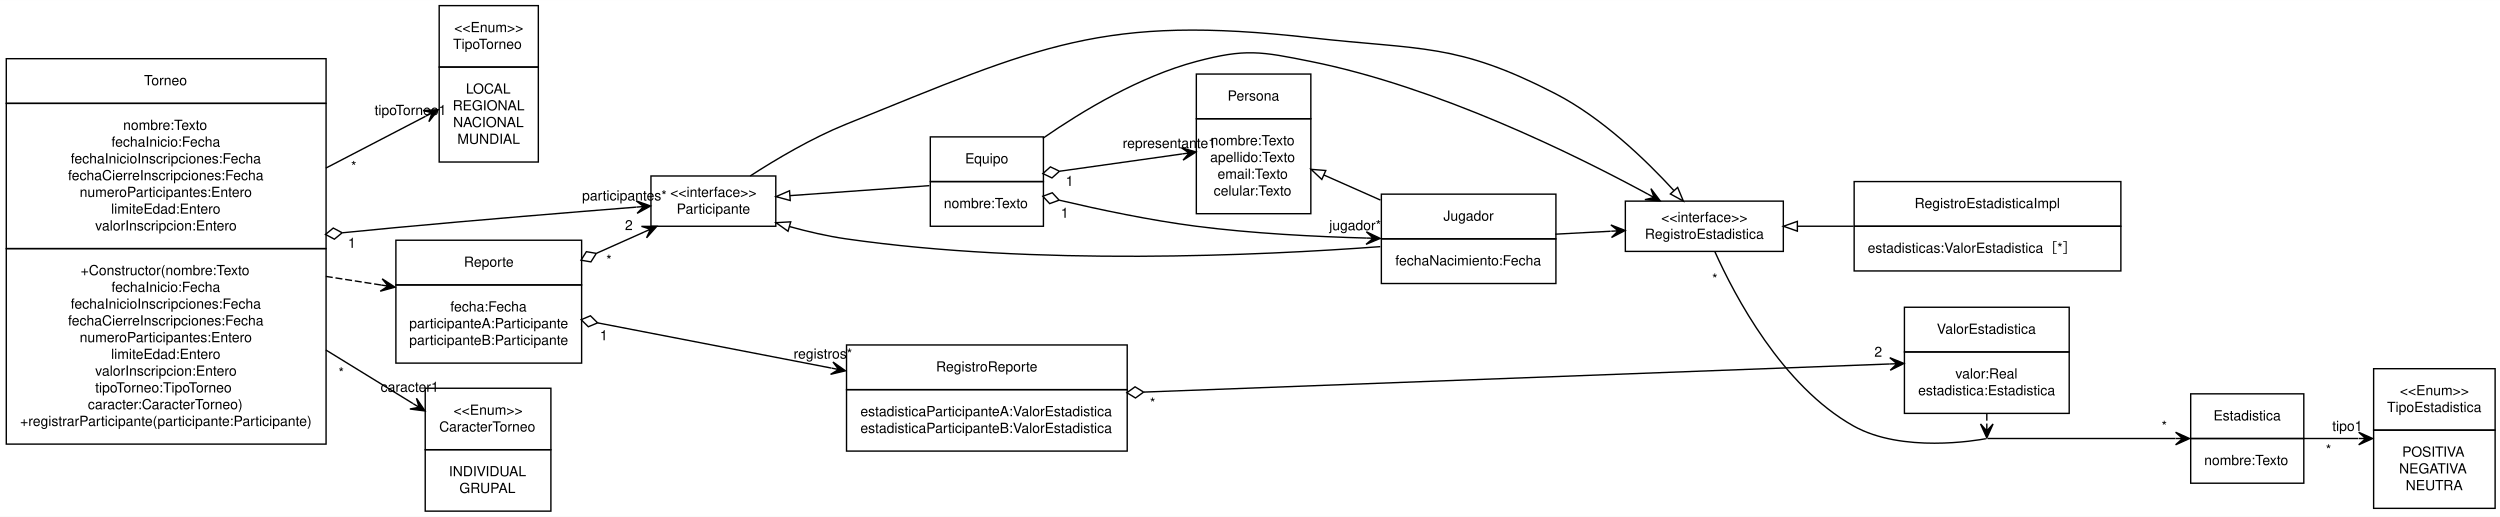
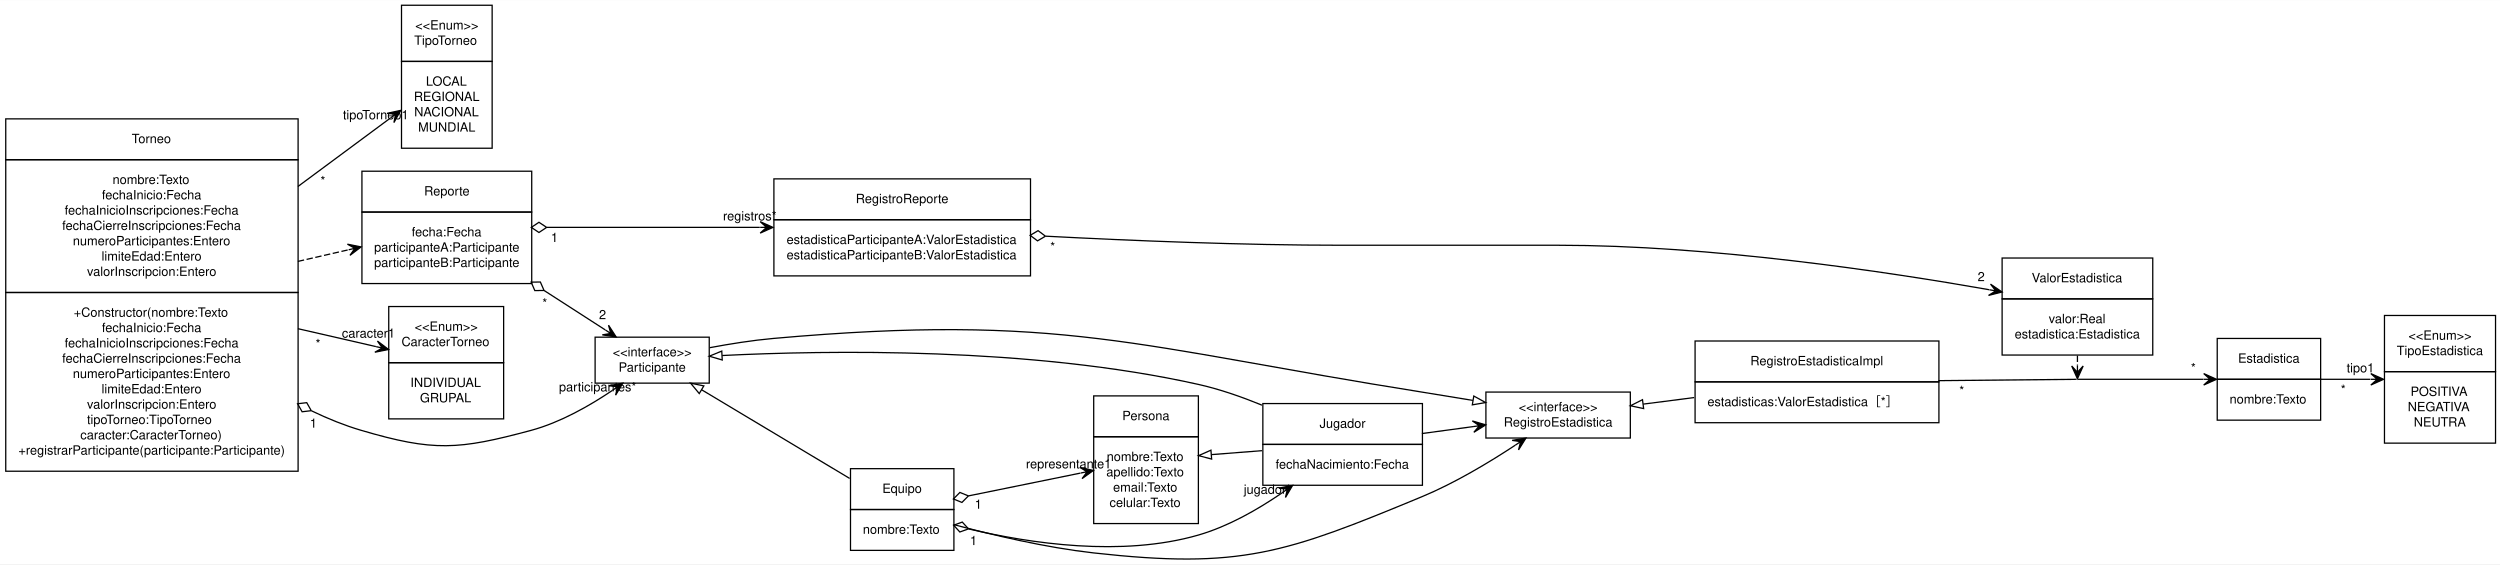
- <svg xmlns="http://www.w3.org/2000/svg" width="1790pt" height="370pt" viewBox="0.00 0.00 1790.26 370.00">
-   <g id="graph0" class="graph" transform="scale(1 1) rotate(0) translate(4 366)">
-     <polygon fill="#ffffff" stroke="transparent" points="-4,4 -4,-366 1786.263,-366 1786.263,4 -4,4" />
+ <svg xmlns="http://www.w3.org/2000/svg" width="1958pt" height="442pt" viewBox="0.00 0.00 1958.26 441.84">
+   <g id="graph0" class="graph" transform="scale(1 1) rotate(0) translate(4 437.8423)">
+     <polygon fill="#ffffff" stroke="transparent" points="-4,4 -4,-437.842 1954.263,-437.842 1954.263,4 -4,4" />
    <g id="node1" class="node">
-       <polygon fill="none" stroke="#000000" points=".5,-292 .5,-324 229.5,-324 229.5,-292 .5,-292" />
-       <text text-anchor="start" x="99.163" y="-305" font-family="Helvetica,sans-Serif" font-size="10.00" fill="#000000">Torneo</text>
-       <polygon fill="none" stroke="#000000" points=".5,-188 .5,-292 229.5,-292 229.5,-188 .5,-188" />
-       <text text-anchor="start" x="84.16" y="-273" font-family="Helvetica,sans-Serif" font-size="10.00" fill="#000000">nombre:Texto</text>
-       <text text-anchor="start" x="75.822" y="-261" font-family="Helvetica,sans-Serif" font-size="10.00" fill="#000000">fechaInicio:Fecha</text>
-       <text text-anchor="start" x="46.651" y="-249" font-family="Helvetica,sans-Serif" font-size="10.00" fill="#000000">fechaInicioInscripciones:Fecha</text>
-       <text text-anchor="start" x="44.712" y="-237" font-family="Helvetica,sans-Serif" font-size="10.00" fill="#000000">fechaCierreInscripciones:Fecha</text>
-       <text text-anchor="start" x="53.042" y="-225" font-family="Helvetica,sans-Serif" font-size="10.00" fill="#000000">numeroParticipantes:Entero</text>
-       <text text-anchor="start" x="75.549" y="-213" font-family="Helvetica,sans-Serif" font-size="10.00" fill="#000000">limiteEdad:Entero</text>
-       <text text-anchor="start" x="64.159" y="-201" font-family="Helvetica,sans-Serif" font-size="10.00" fill="#000000">valorInscripcion:Entero</text>
-       <polygon fill="none" stroke="#000000" points=".5,-48 .5,-188 229.5,-188 229.5,-48 .5,-48" />
-       <text text-anchor="start" x="53.741" y="-169" font-family="Helvetica,sans-Serif" font-size="10.00" fill="#000000">+Constructor(nombre:Texto</text>
-       <text text-anchor="start" x="75.822" y="-157" font-family="Helvetica,sans-Serif" font-size="10.00" fill="#000000">fechaInicio:Fecha</text>
-       <text text-anchor="start" x="46.651" y="-145" font-family="Helvetica,sans-Serif" font-size="10.00" fill="#000000">fechaInicioInscripciones:Fecha</text>
-       <text text-anchor="start" x="44.712" y="-133" font-family="Helvetica,sans-Serif" font-size="10.00" fill="#000000">fechaCierreInscripciones:Fecha</text>
-       <text text-anchor="start" x="53.042" y="-121" font-family="Helvetica,sans-Serif" font-size="10.00" fill="#000000">numeroParticipantes:Entero</text>
-       <text text-anchor="start" x="75.549" y="-109" font-family="Helvetica,sans-Serif" font-size="10.00" fill="#000000">limiteEdad:Entero</text>
-       <text text-anchor="start" x="64.159" y="-97" font-family="Helvetica,sans-Serif" font-size="10.00" fill="#000000">valorInscripcion:Entero</text>
-       <text text-anchor="start" x="64.156" y="-85" font-family="Helvetica,sans-Serif" font-size="10.00" fill="#000000">tipoTorneo:TipoTorneo</text>
-       <text text-anchor="start" x="58.886" y="-73" font-family="Helvetica,sans-Serif" font-size="10.00" fill="#000000">caracter:CaracterTorneo)</text>
-       <text text-anchor="start" x="10.402" y="-61" font-family="Helvetica,sans-Serif" font-size="10.00" fill="#000000">+registrarParticipante(participante:Participante)</text>
+       <polygon fill="none" stroke="#000000" points=".5,-312.842 .5,-344.842 229.5,-344.842 229.5,-312.842 .5,-312.842" />
+       <text text-anchor="start" x="99.163" y="-325.842" font-family="Helvetica,sans-Serif" font-size="10.00" fill="#000000">Torneo</text>
+       <polygon fill="none" stroke="#000000" points=".5,-208.842 .5,-312.842 229.5,-312.842 229.5,-208.842 .5,-208.842" />
+       <text text-anchor="start" x="84.16" y="-293.842" font-family="Helvetica,sans-Serif" font-size="10.00" fill="#000000">nombre:Texto</text>
+       <text text-anchor="start" x="75.822" y="-281.842" font-family="Helvetica,sans-Serif" font-size="10.00" fill="#000000">fechaInicio:Fecha</text>
+       <text text-anchor="start" x="46.651" y="-269.842" font-family="Helvetica,sans-Serif" font-size="10.00" fill="#000000">fechaInicioInscripciones:Fecha</text>
+       <text text-anchor="start" x="44.712" y="-257.842" font-family="Helvetica,sans-Serif" font-size="10.00" fill="#000000">fechaCierreInscripciones:Fecha</text>
+       <text text-anchor="start" x="53.042" y="-245.842" font-family="Helvetica,sans-Serif" font-size="10.00" fill="#000000">numeroParticipantes:Entero</text>
+       <text text-anchor="start" x="75.549" y="-233.842" font-family="Helvetica,sans-Serif" font-size="10.00" fill="#000000">limiteEdad:Entero</text>
+       <text text-anchor="start" x="64.159" y="-221.842" font-family="Helvetica,sans-Serif" font-size="10.00" fill="#000000">valorInscripcion:Entero</text>
+       <polygon fill="none" stroke="#000000" points=".5,-68.842 .5,-208.842 229.5,-208.842 229.5,-68.842 .5,-68.842" />
+       <text text-anchor="start" x="53.741" y="-189.842" font-family="Helvetica,sans-Serif" font-size="10.00" fill="#000000">+Constructor(nombre:Texto</text>
+       <text text-anchor="start" x="75.822" y="-177.842" font-family="Helvetica,sans-Serif" font-size="10.00" fill="#000000">fechaInicio:Fecha</text>
+       <text text-anchor="start" x="46.651" y="-165.842" font-family="Helvetica,sans-Serif" font-size="10.00" fill="#000000">fechaInicioInscripciones:Fecha</text>
+       <text text-anchor="start" x="44.712" y="-153.842" font-family="Helvetica,sans-Serif" font-size="10.00" fill="#000000">fechaCierreInscripciones:Fecha</text>
+       <text text-anchor="start" x="53.042" y="-141.842" font-family="Helvetica,sans-Serif" font-size="10.00" fill="#000000">numeroParticipantes:Entero</text>
+       <text text-anchor="start" x="75.549" y="-129.842" font-family="Helvetica,sans-Serif" font-size="10.00" fill="#000000">limiteEdad:Entero</text>
+       <text text-anchor="start" x="64.159" y="-117.842" font-family="Helvetica,sans-Serif" font-size="10.00" fill="#000000">valorInscripcion:Entero</text>
+       <text text-anchor="start" x="64.156" y="-105.842" font-family="Helvetica,sans-Serif" font-size="10.00" fill="#000000">tipoTorneo:TipoTorneo</text>
+       <text text-anchor="start" x="58.886" y="-93.842" font-family="Helvetica,sans-Serif" font-size="10.00" fill="#000000">caracter:CaracterTorneo)</text>
+       <text text-anchor="start" x="10.402" y="-81.842" font-family="Helvetica,sans-Serif" font-size="10.00" fill="#000000">+registrarParticipante(participante:Participante)</text>
    </g>
    <g id="node2" class="node">
-       <polygon fill="none" stroke="#000000" points="310.5,-318 310.5,-362 381.5,-362 381.5,-318 310.5,-318" />
-       <text text-anchor="start" x="321.264" y="-343" font-family="Helvetica,sans-Serif" font-size="10.00" fill="#000000">&lt;&lt;Enum&gt;&gt;</text>
-       <text text-anchor="start" x="320.44" y="-331" font-family="Helvetica,sans-Serif" font-size="10.00" fill="#000000">TipoTorneo</text>
-       <polygon fill="none" stroke="#000000" points="310.5,-250 310.5,-318 381.5,-318 381.5,-250 310.5,-250" />
-       <text text-anchor="start" x="329.608" y="-299" font-family="Helvetica,sans-Serif" font-size="10.00" fill="#000000">LOCAL</text>
-       <text text-anchor="start" x="320.164" y="-287" font-family="Helvetica,sans-Serif" font-size="10.00" fill="#000000">REGIONAL</text>
-       <text text-anchor="start" x="320.444" y="-275" font-family="Helvetica,sans-Serif" font-size="10.00" fill="#000000">NACIONAL</text>
-       <text text-anchor="start" x="323.503" y="-263" font-family="Helvetica,sans-Serif" font-size="10.00" fill="#000000">MUNDIAL</text>
+       <polygon fill="none" stroke="#000000" points="310.5,-389.842 310.5,-433.842 381.5,-433.842 381.5,-389.842 310.5,-389.842" />
+       <text text-anchor="start" x="321.264" y="-414.842" font-family="Helvetica,sans-Serif" font-size="10.00" fill="#000000">&lt;&lt;Enum&gt;&gt;</text>
+       <text text-anchor="start" x="320.44" y="-402.842" font-family="Helvetica,sans-Serif" font-size="10.00" fill="#000000">TipoTorneo</text>
+       <polygon fill="none" stroke="#000000" points="310.5,-321.842 310.5,-389.842 381.5,-389.842 381.5,-321.842 310.5,-321.842" />
+       <text text-anchor="start" x="329.608" y="-370.842" font-family="Helvetica,sans-Serif" font-size="10.00" fill="#000000">LOCAL</text>
+       <text text-anchor="start" x="320.164" y="-358.842" font-family="Helvetica,sans-Serif" font-size="10.00" fill="#000000">REGIONAL</text>
+       <text text-anchor="start" x="320.444" y="-346.842" font-family="Helvetica,sans-Serif" font-size="10.00" fill="#000000">NACIONAL</text>
+       <text text-anchor="start" x="323.503" y="-334.842" font-family="Helvetica,sans-Serif" font-size="10.00" fill="#000000">MUNDIAL</text>
    </g>
    <g id="edge3" class="edge">
-       <path fill="none" stroke="#000000" d="M229.323,-245.648C254.755,-258.86 280.231,-272.094 300.818,-282.789" />
-       <polygon fill="#000000" stroke="#000000" points="309.916,-287.514 298.967,-286.898 305.478,-285.209 301.041,-282.905 301.041,-282.905 301.041,-282.905 305.478,-285.209 303.116,-278.911 309.916,-287.514 309.916,-287.514" />
-       <text text-anchor="middle" x="289.934" y="-283.659" font-family="Helvetica,sans-Serif" font-size="10.00" fill="#000000">tipoTorneo1</text>
-       <text text-anchor="middle" x="249.305" y="-243.504" font-family="Helvetica,sans-Serif" font-size="10.00" fill="#000000">*</text>
+       <path fill="none" stroke="#000000" d="M229.323,-291.841C255.099,-310.922 280.92,-330.036 301.65,-345.382" />
+       <polygon fill="#000000" stroke="#000000" points="309.916,-351.5 299.201,-349.168 305.897,-348.526 301.878,-345.551 301.878,-345.551 301.878,-345.551 305.897,-348.526 304.555,-341.934 309.916,-351.5 309.916,-351.5" />
+       <text text-anchor="middle" x="290.318" y="-344.509" font-family="Helvetica,sans-Serif" font-size="10.00" fill="#000000">tipoTorneo1</text>
+       <text text-anchor="middle" x="248.921" y="-292.832" font-family="Helvetica,sans-Serif" font-size="10.00" fill="#000000">*</text>
    </g>
    <g id="node5" class="node">
-       <polygon fill="none" stroke="#000000" points="551.548,-240 462.151,-240 462.151,-204 551.548,-204 551.548,-240" />
-       <text text-anchor="middle" x="506.849" y="-225" font-family="Helvetica,sans-Serif" font-size="10.00" fill="#000000">&lt;&lt;interface&gt;&gt;</text>
-       <text text-anchor="middle" x="506.849" y="-213" font-family="Helvetica,sans-Serif" font-size="10.00" fill="#000000">Participante</text>
+       <polygon fill="none" stroke="#000000" points="551.548,-173.842 462.151,-173.842 462.151,-137.842 551.548,-137.842 551.548,-173.842" />
+       <text text-anchor="middle" x="506.849" y="-158.842" font-family="Helvetica,sans-Serif" font-size="10.00" fill="#000000">&lt;&lt;interface&gt;&gt;</text>
+       <text text-anchor="middle" x="506.849" y="-146.842" font-family="Helvetica,sans-Serif" font-size="10.00" fill="#000000">Participante</text>
    </g>
    <g id="edge4" class="edge">
-       <path fill="none" stroke="#000000" d="M241.271,-199.355C254.013,-200.621 266.76,-201.857 279,-203 337.974,-208.506 405.608,-214.048 451.772,-217.714" />
-       <polygon fill="none" stroke="#000000" points="241.012,-199.329 234.644,-202.712 229.072,-198.134 235.44,-194.752 241.012,-199.329" />
-       <polygon fill="#000000" stroke="#000000" points="461.864,-218.513 451.541,-222.21 456.88,-218.118 451.896,-217.724 451.896,-217.724 451.896,-217.724 456.88,-218.118 452.251,-213.238 461.864,-218.513 461.864,-218.513" />
-       <text text-anchor="middle" x="443.128" y="-222.509" font-family="Helvetica,sans-Serif" font-size="10.00" fill="#000000">participantes*</text>
-       <text text-anchor="middle" x="247.95" y="-188.529" font-family="Helvetica,sans-Serif" font-size="10.00" fill="#000000">1</text>
+       <path fill="none" stroke="#000000" d="M240.156,-116.091C252.842,-109.962 265.892,-104.7 279,-100.842 335.707,-84.154 354.918,-85.489 412,-100.842 434.905,-107.003 457.985,-120.197 475.642,-132.118" />
+       <polygon fill="none" stroke="#000000" points="239.814,-116.265 236.269,-122.544 229.109,-121.688 232.654,-115.408 239.814,-116.265" />
+       <polygon fill="#000000" stroke="#000000" points="483.85,-137.832 473.071,-135.812 479.746,-134.975 475.642,-132.119 475.642,-132.119 475.642,-132.119 479.746,-134.975 478.213,-128.425 483.85,-137.832 483.85,-137.832" />
+       <text text-anchor="middle" x="464.144" y="-131.413" font-family="Helvetica,sans-Serif" font-size="10.00" fill="#000000">participantes*</text>
+       <text text-anchor="middle" x="241.459" y="-102.956" font-family="Helvetica,sans-Serif" font-size="10.00" fill="#000000">1</text>
    </g>
    <g id="node9" class="node">
-       <polygon fill="none" stroke="#000000" points="300.5,-44 300.5,-88 390.5,-88 390.5,-44 300.5,-44" />
-       <text text-anchor="start" x="320.764" y="-69" font-family="Helvetica,sans-Serif" font-size="10.00" fill="#000000">&lt;&lt;Enum&gt;&gt;</text>
-       <text text-anchor="start" x="310.497" y="-57" font-family="Helvetica,sans-Serif" font-size="10.00" fill="#000000">CaracterTorneo</text>
-       <polygon fill="none" stroke="#000000" points="300.5,0 300.5,-44 390.5,-44 390.5,0 300.5,0" />
-       <text text-anchor="start" x="317.445" y="-25" font-family="Helvetica,sans-Serif" font-size="10.00" fill="#000000">INDIVIDUAL</text>
-       <text text-anchor="start" x="324.943" y="-13" font-family="Helvetica,sans-Serif" font-size="10.00" fill="#000000">GRUPAL</text>
+       <polygon fill="none" stroke="#000000" points="300.5,-153.842 300.5,-197.842 390.5,-197.842 390.5,-153.842 300.5,-153.842" />
+       <text text-anchor="start" x="320.764" y="-178.842" font-family="Helvetica,sans-Serif" font-size="10.00" fill="#000000">&lt;&lt;Enum&gt;&gt;</text>
+       <text text-anchor="start" x="310.497" y="-166.842" font-family="Helvetica,sans-Serif" font-size="10.00" fill="#000000">CaracterTorneo</text>
+       <polygon fill="none" stroke="#000000" points="300.5,-109.842 300.5,-153.842 390.5,-153.842 390.5,-109.842 300.5,-109.842" />
+       <text text-anchor="start" x="317.445" y="-134.842" font-family="Helvetica,sans-Serif" font-size="10.00" fill="#000000">INDIVIDUAL</text>
+       <text text-anchor="start" x="324.943" y="-122.842" font-family="Helvetica,sans-Serif" font-size="10.00" fill="#000000">GRUPAL</text>
    </g>
    <g id="edge2" class="edge">
-       <path fill="none" stroke="#000000" d="M229.323,-115.416C251.122,-102.016 272.952,-88.596 291.709,-77.066" />
-       <polygon fill="#000000" stroke="#000000" points="300.377,-71.738 294.215,-80.808 296.118,-74.356 291.858,-76.975 291.858,-76.975 291.858,-76.975 296.118,-74.356 289.501,-73.141 300.377,-71.738 300.377,-71.738" />
-       <text text-anchor="middle" x="289.362" y="-85.431" font-family="Helvetica,sans-Serif" font-size="10.00" fill="#000000">caracter1</text>
-       <text text-anchor="middle" x="240.339" y="-95.723" font-family="Helvetica,sans-Serif" font-size="10.00" fill="#000000">*</text>
+       <path fill="none" stroke="#000000" d="M229.323,-180.498C250.629,-175.609 271.964,-170.714 290.431,-166.477" />
+       <polygon fill="#000000" stroke="#000000" points="300.377,-164.195 291.637,-170.818 295.504,-165.313 290.63,-166.431 290.63,-166.431 290.63,-166.431 295.504,-165.313 289.624,-162.046 300.377,-164.195 300.377,-164.195" />
+       <text text-anchor="middle" x="284.6" y="-173.487" font-family="Helvetica,sans-Serif" font-size="10.00" fill="#000000">caracter1</text>
+       <text text-anchor="middle" x="245.1" y="-165.206" font-family="Helvetica,sans-Serif" font-size="10.00" fill="#000000">*</text>
    </g>
    <g id="node12" class="node">
-       <polygon fill="none" stroke="#000000" points="279.5,-162 279.5,-194 412.5,-194 412.5,-162 279.5,-162" />
-       <text text-anchor="start" x="328.219" y="-175" font-family="Helvetica,sans-Serif" font-size="10.00" fill="#000000">Reporte</text>
-       <polygon fill="none" stroke="#000000" points="279.5,-106 279.5,-162 412.5,-162 412.5,-106 279.5,-106" />
-       <text text-anchor="start" x="318.49" y="-143" font-family="Helvetica,sans-Serif" font-size="10.00" fill="#000000">fecha:Fecha</text>
-       <text text-anchor="start" x="289.042" y="-131" font-family="Helvetica,sans-Serif" font-size="10.00" fill="#000000">participanteA:Participante</text>
-       <text text-anchor="start" x="289.042" y="-119" font-family="Helvetica,sans-Serif" font-size="10.00" fill="#000000">participanteB:Participante</text>
+       <polygon fill="none" stroke="#000000" points="279.5,-271.842 279.5,-303.842 412.5,-303.842 412.5,-271.842 279.5,-271.842" />
+       <text text-anchor="start" x="328.219" y="-284.842" font-family="Helvetica,sans-Serif" font-size="10.00" fill="#000000">Reporte</text>
+       <polygon fill="none" stroke="#000000" points="279.5,-215.842 279.5,-271.842 412.5,-271.842 412.5,-215.842 279.5,-215.842" />
+       <text text-anchor="start" x="318.49" y="-252.842" font-family="Helvetica,sans-Serif" font-size="10.00" fill="#000000">fecha:Fecha</text>
+       <text text-anchor="start" x="289.042" y="-240.842" font-family="Helvetica,sans-Serif" font-size="10.00" fill="#000000">participanteA:Participante</text>
+       <text text-anchor="start" x="289.042" y="-228.842" font-family="Helvetica,sans-Serif" font-size="10.00" fill="#000000">participanteB:Participante</text>
    </g>
    <g id="edge1" class="edge">
-       <path fill="none" stroke="#000000" stroke-dasharray="5,2" d="M229.323,-168.106C242.725,-166.017 256.139,-163.926 268.844,-161.946" />
-       <polygon fill="#000000" stroke="#000000" points="278.867,-160.384 269.679,-166.371 273.926,-161.154 268.986,-161.924 268.986,-161.924 268.986,-161.924 273.926,-161.154 268.293,-157.478 278.867,-160.384 278.867,-160.384" />
+       <path fill="none" stroke="#000000" stroke-dasharray="5,2" d="M229.323,-233.187C242.725,-236.262 256.139,-239.34 268.844,-242.255" />
+       <polygon fill="#000000" stroke="#000000" points="278.867,-244.554 268.114,-246.704 273.993,-243.436 269.12,-242.318 269.12,-242.318 269.12,-242.318 273.993,-243.436 270.127,-237.932 278.867,-244.554 278.867,-244.554" />
    </g>
    <g id="node3" class="node">
-       <polygon fill="none" stroke="#000000" points="1273.046,-222 1159.915,-222 1159.915,-186 1273.046,-186 1273.046,-222" />
-       <text text-anchor="middle" x="1216.48" y="-207" font-family="Helvetica,sans-Serif" font-size="10.00" fill="#000000">&lt;&lt;interface&gt;&gt;</text>
-       <text text-anchor="middle" x="1216.48" y="-195" font-family="Helvetica,sans-Serif" font-size="10.00" fill="#000000">RegistroEstadistica</text>
+       <polygon fill="none" stroke="#000000" points="1273.046,-130.842 1159.915,-130.842 1159.915,-94.842 1273.046,-94.842 1273.046,-130.842" />
+       <text text-anchor="middle" x="1216.48" y="-115.842" font-family="Helvetica,sans-Serif" font-size="10.00" fill="#000000">&lt;&lt;interface&gt;&gt;</text>
+       <text text-anchor="middle" x="1216.48" y="-103.842" font-family="Helvetica,sans-Serif" font-size="10.00" fill="#000000">RegistroEstadistica</text>
    </g>
    <g id="node4" class="node">
-       <polygon fill="none" stroke="#000000" points="1323.763,-204 1323.763,-236 1514.763,-236 1514.763,-204 1323.763,-204" />
-       <text text-anchor="start" x="1367.037" y="-217" font-family="Helvetica,sans-Serif" font-size="10.00" fill="#000000">RegistroEstadisticaImpl</text>
-       <polygon fill="none" stroke="#000000" points="1323.763,-172 1323.763,-204 1514.763,-204 1514.763,-172 1323.763,-172" />
-       <text text-anchor="start" x="1333.416" y="-185" font-family="Helvetica,sans-Serif" font-size="10.00" fill="#000000">estadisticas:ValorEstadistica［*］</text>
+       <polygon fill="none" stroke="#000000" points="1323.763,-138.842 1323.763,-170.842 1514.763,-170.842 1514.763,-138.842 1323.763,-138.842" />
+       <text text-anchor="start" x="1367.037" y="-151.842" font-family="Helvetica,sans-Serif" font-size="10.00" fill="#000000">RegistroEstadisticaImpl</text>
+       <polygon fill="none" stroke="#000000" points="1323.763,-106.842 1323.763,-138.842 1514.763,-138.842 1514.763,-106.842 1323.763,-106.842" />
+       <text text-anchor="start" x="1333.416" y="-119.842" font-family="Helvetica,sans-Serif" font-size="10.00" fill="#000000">estadisticas:ValorEstadistica［*］</text>
    </g>
    <g id="edge18" class="edge">
-       <path fill="none" stroke="#000000" d="M1283.149,-204C1295.93,-204 1309.545,-204 1323.031,-204" />
-       <polygon fill="none" stroke="#000000" points="1283.097,-200.5 1273.096,-204 1283.096,-207.5 1283.097,-200.5" />
+       <path fill="none" stroke="#000000" d="M1283.149,-121.412C1295.93,-123.054 1309.545,-124.804 1323.031,-126.538" />
+       <polygon fill="none" stroke="#000000" points="1283.461,-117.923 1273.096,-120.119 1282.569,-124.866 1283.461,-117.923" />
    </g>
    <g id="edge17" class="edge">
-       <path fill="none" stroke="#000000" d="M1194.645,-229.615C1174.705,-251.351 1143.289,-281.687 1109.698,-299 1038.78,-335.551 1013.979,-330.055 934.698,-339 785.104,-355.879 741.288,-333.374 601.698,-277 577.341,-267.163 551.682,-251.949 533.202,-240.014" />
-       <polygon fill="none" stroke="#000000" points="1197.375,-231.813 1201.455,-222.036 1192.168,-227.135 1197.375,-231.813" />
+       <path fill="none" stroke="#000000" d="M1149.712,-124.303C1136.461,-126.52 1122.645,-128.79 1109.698,-130.842 885.945,-166.319 827.356,-192.905 601.698,-172.842 585.368,-171.39 567.641,-168.559 551.979,-165.617" />
+       <polygon fill="none" stroke="#000000" points="1150.429,-127.732 1159.711,-122.623 1149.27,-120.829 1150.429,-127.732" />
    </g>
    <g id="edge10" class="edge">
-       <path fill="none" stroke="#000000" d="M1223.99,-185.885C1238.154,-154.293 1272.068,-89.749 1323.263,-61 1358.112,-41.43 1411.555,-50.644 1418.099,-51.872" />
-       <text text-anchor="middle" x="1223.975" y="-162.885" font-family="Helvetica,sans-Serif" font-size="10.00" fill="#000000">*</text>
+       <path fill="none" stroke="#000000" d="M1514.427,-139.778C1564.324,-140.266 1616.321,-140.774 1622.625,-140.836" />
+       <text text-anchor="middle" x="1532.635" y="-128.503" font-family="Helvetica,sans-Serif" font-size="10.00" fill="#000000">*</text>
    </g>
    <g id="node6" class="node">
-       <polygon fill="none" stroke="#000000" points="662.198,-236 662.198,-268 743.198,-268 743.198,-236 662.198,-236" />
-       <text text-anchor="start" x="687.136" y="-249" font-family="Helvetica,sans-Serif" font-size="10.00" fill="#000000">Equipo</text>
-       <polygon fill="none" stroke="#000000" points="662.198,-204 662.198,-236 743.198,-236 743.198,-204 662.198,-204" />
-       <text text-anchor="start" x="671.859" y="-217" font-family="Helvetica,sans-Serif" font-size="10.00" fill="#000000">nombre:Texto</text>
+       <polygon fill="none" stroke="#000000" points="662.198,-38.842 662.198,-70.842 743.198,-70.842 743.198,-38.842 662.198,-38.842" />
+       <text text-anchor="start" x="687.136" y="-51.842" font-family="Helvetica,sans-Serif" font-size="10.00" fill="#000000">Equipo</text>
+       <polygon fill="none" stroke="#000000" points="662.198,-6.842 662.198,-38.842 743.198,-38.842 743.198,-6.842 662.198,-6.842" />
+       <text text-anchor="start" x="671.859" y="-19.842" font-family="Helvetica,sans-Serif" font-size="10.00" fill="#000000">nombre:Texto</text>
    </g>
    <g id="edge9" class="edge">
-       <path fill="none" stroke="#000000" d="M561.678,-225.929C593.397,-228.203 632.635,-231.015 661.579,-233.089" />
-       <polygon fill="none" stroke="#000000" points="561.891,-222.436 551.666,-225.212 561.39,-229.418 561.891,-222.436" />
+       <path fill="none" stroke="#000000" d="M545.558,-132.658C579.091,-112.574 627.443,-83.615 661.536,-63.196" />
+       <polygon fill="none" stroke="#000000" points="543.725,-129.677 536.944,-137.817 547.322,-135.682 543.725,-129.677" />
    </g>
    <g id="node8" class="node">
-       <polygon fill="none" stroke="#000000" points="985.198,-195 985.198,-227 1110.198,-227 1110.198,-195 985.198,-195" />
-       <text text-anchor="start" x="1029.636" y="-208" font-family="Helvetica,sans-Serif" font-size="10.00" fill="#000000">Jugador</text>
-       <polygon fill="none" stroke="#000000" points="985.198,-163 985.198,-195 1110.198,-195 1110.198,-163 985.198,-163" />
-       <text text-anchor="start" x="995.187" y="-176" font-family="Helvetica,sans-Serif" font-size="10.00" fill="#000000">fechaNacimiento:Fecha</text>
+       <polygon fill="none" stroke="#000000" points="985.198,-89.842 985.198,-121.842 1110.198,-121.842 1110.198,-89.842 985.198,-89.842" />
+       <text text-anchor="start" x="1029.636" y="-102.842" font-family="Helvetica,sans-Serif" font-size="10.00" fill="#000000">Jugador</text>
+       <polygon fill="none" stroke="#000000" points="985.198,-57.842 985.198,-89.842 1110.198,-89.842 1110.198,-57.842 985.198,-57.842" />
+       <text text-anchor="start" x="995.187" y="-70.842" font-family="Helvetica,sans-Serif" font-size="10.00" fill="#000000">fechaNacimiento:Fecha</text>
    </g>
    <g id="edge8" class="edge">
-       <path fill="none" stroke="#000000" d="M561.429,-203.759C574.477,-200.155 588.463,-196.901 601.698,-195 737.015,-175.565 897.845,-182.967 984.453,-189.412" />
-       <polygon fill="none" stroke="#000000" points="560.305,-200.44 551.662,-206.567 562.24,-207.167 560.305,-200.44" />
+       <path fill="none" stroke="#000000" d="M561.671,-159.469C643.852,-163.553 803.359,-166.22 934.698,-136.842 951.327,-133.123 968.622,-127.095 984.519,-120.579" />
+       <polygon fill="none" stroke="#000000" points="561.729,-155.968 551.559,-158.94 561.362,-162.958 561.729,-155.968" />
    </g>
    <g id="edge20" class="edge">
-       <path fill="none" stroke="#000000" d="M742.75,-266.96C771.668,-287.008 812.415,-311.302 852.698,-322 887.922,-331.354 898.968,-329.179 934.698,-322 1025.141,-303.827 1122.765,-255.875 1176.06,-227" />
-       <polygon fill="#000000" stroke="#000000" points="1184.854,-222.19 1178.241,-230.937 1180.468,-224.589 1176.081,-226.989 1176.081,-226.989 1176.081,-226.989 1180.468,-224.589 1173.921,-223.041 1184.854,-222.19 1184.854,-222.19" />
+       <path fill="none" stroke="#000000" d="M742.98,-27.044C773.021,-18.989 815.028,-9.044 852.698,-4.842 967.868,8.005 1002.654,-4.449 1109.698,-48.842 1135.552,-59.565 1162.574,-75.816 1182.966,-89.259" />
+       <polygon fill="#000000" stroke="#000000" points="1191.277,-94.824 1180.465,-92.999 1187.123,-92.042 1182.968,-89.26 1182.968,-89.26 1182.968,-89.26 1187.123,-92.042 1185.472,-85.521 1191.277,-94.824 1191.277,-94.824" />
    </g>
    <g id="node7" class="node">
-       <polygon fill="none" stroke="#000000" points="852.698,-281 852.698,-313 934.698,-313 934.698,-281 852.698,-281" />
-       <text text-anchor="start" x="875.081" y="-294" font-family="Helvetica,sans-Serif" font-size="10.00" fill="#000000">Persona</text>
-       <polygon fill="none" stroke="#000000" points="852.698,-213 852.698,-281 934.698,-281 934.698,-213 852.698,-213" />
-       <text text-anchor="start" x="862.859" y="-262" font-family="Helvetica,sans-Serif" font-size="10.00" fill="#000000">nombre:Texto</text>
-       <text text-anchor="start" x="862.58" y="-250" font-family="Helvetica,sans-Serif" font-size="10.00" fill="#000000">apellido:Texto</text>
-       <text text-anchor="start" x="867.863" y="-238" font-family="Helvetica,sans-Serif" font-size="10.00" fill="#000000">email:Texto</text>
-       <text text-anchor="start" x="865.083" y="-226" font-family="Helvetica,sans-Serif" font-size="10.00" fill="#000000">celular:Texto</text>
+       <polygon fill="none" stroke="#000000" points="852.698,-95.842 852.698,-127.842 934.698,-127.842 934.698,-95.842 852.698,-95.842" />
+       <text text-anchor="start" x="875.081" y="-108.842" font-family="Helvetica,sans-Serif" font-size="10.00" fill="#000000">Persona</text>
+       <polygon fill="none" stroke="#000000" points="852.698,-27.842 852.698,-95.842 934.698,-95.842 934.698,-27.842 852.698,-27.842" />
+       <text text-anchor="start" x="862.859" y="-76.842" font-family="Helvetica,sans-Serif" font-size="10.00" fill="#000000">nombre:Texto</text>
+       <text text-anchor="start" x="862.58" y="-64.842" font-family="Helvetica,sans-Serif" font-size="10.00" fill="#000000">apellido:Texto</text>
+       <text text-anchor="start" x="867.863" y="-52.842" font-family="Helvetica,sans-Serif" font-size="10.00" fill="#000000">email:Texto</text>
+       <text text-anchor="start" x="865.083" y="-40.842" font-family="Helvetica,sans-Serif" font-size="10.00" fill="#000000">celular:Texto</text>
    </g>
    <g id="edge5" class="edge">
-       <path fill="none" stroke="#000000" d="M755.05,-243.452C782.311,-247.295 815.422,-251.964 842.448,-255.774" />
-       <polygon fill="none" stroke="#000000" points="754.693,-243.401 748.193,-246.524 742.81,-241.726 749.31,-238.603 754.693,-243.401" />
-       <polygon fill="#000000" stroke="#000000" points="852.484,-257.189 841.954,-260.249 847.533,-256.491 842.582,-255.793 842.582,-255.793 842.582,-255.793 847.533,-256.491 843.21,-251.337 852.484,-257.189 852.484,-257.189" />
-       <text text-anchor="middle" x="833.355" y="-260.028" font-family="Helvetica,sans-Serif" font-size="10.00" fill="#000000">representante1</text>
-       <text text-anchor="middle" x="761.939" y="-232.887" font-family="Helvetica,sans-Serif" font-size="10.00" fill="#000000">1</text>
+       <path fill="none" stroke="#000000" d="M754.64,-49.522C781.964,-55.087 815.249,-61.866 842.403,-67.396" />
+       <polygon fill="none" stroke="#000000" points="754.569,-49.508 747.891,-52.23 742.81,-47.113 749.488,-44.391 754.569,-49.508" />
+       <polygon fill="#000000" stroke="#000000" points="852.484,-69.449 841.787,-71.863 847.585,-68.451 842.685,-67.453 842.685,-67.453 842.685,-67.453 847.585,-68.451 843.583,-63.044 852.484,-69.449 852.484,-69.449" />
+       <text text-anchor="middle" x="833.036" y="-71.114" font-family="Helvetica,sans-Serif" font-size="10.00" fill="#000000">representante1</text>
+       <text text-anchor="middle" x="762.259" y="-39.448" font-family="Helvetica,sans-Serif" font-size="10.00" fill="#000000">1</text>
    </g>
    <g id="edge7" class="edge">
-       <path fill="none" stroke="#000000" d="M754.597,-222.66C783.361,-215.895 819.779,-208.233 852.698,-204 892.691,-198.858 937.643,-196.554 974.25,-195.559" />
-       <polygon fill="none" stroke="#000000" points="754.44,-222.698 749.536,-227.985 742.77,-225.492 747.673,-220.205 754.44,-222.698" />
-       <polygon fill="#000000" stroke="#000000" points="984.342,-195.312 974.456,-200.056 979.344,-195.435 974.346,-195.557 974.346,-195.557 974.346,-195.557 979.344,-195.435 974.235,-191.058 984.342,-195.312 984.342,-195.312" />
-       <text text-anchor="middle" x="966.429" y="-201.206" font-family="Helvetica,sans-Serif" font-size="10.00" fill="#000000">jugador*</text>
-       <text text-anchor="middle" x="758.429" y="-210.051" font-family="Helvetica,sans-Serif" font-size="10.00" fill="#000000">1</text>
+       <path fill="none" stroke="#000000" d="M754.89,-23.612C802.719,-12.281 874.729,-1.501 934.698,-18.842 957.987,-25.577 981.091,-38.725 1000.247,-51.896" />
+       <polygon fill="none" stroke="#000000" points="754.62,-23.679 749.759,-29.005 742.973,-26.566 747.834,-21.24 754.62,-23.679" />
+       <polygon fill="#000000" stroke="#000000" points="1008.48,-57.723 997.718,-55.618 1004.399,-54.834 1000.318,-51.946 1000.318,-51.946 1000.318,-51.946 1004.399,-54.834 1002.918,-48.273 1008.48,-57.723 1008.48,-57.723" />
+       <text text-anchor="middle" x="988.802" y="-51.149" font-family="Helvetica,sans-Serif" font-size="10.00" fill="#000000">jugador*</text>
+       <text text-anchor="middle" x="758.533" y="-11.001" font-family="Helvetica,sans-Serif" font-size="10.00" fill="#000000">1</text>
    </g>
    <g id="edge6" class="edge">
-       <path fill="none" stroke="#000000" d="M944.035,-240.701C956.984,-234.965 971.074,-228.722 984.563,-222.747" />
-       <polygon fill="none" stroke="#000000" points="942.559,-237.527 934.833,-244.777 945.394,-243.927 942.559,-237.527" />
+       <path fill="none" stroke="#000000" d="M945.169,-81.866C957.804,-82.854 971.467,-83.922 984.563,-84.946" />
+       <polygon fill="none" stroke="#000000" points="945.076,-78.348 934.833,-81.058 944.53,-85.327 945.076,-78.348" />
    </g>
    <g id="edge19" class="edge">
-       <path fill="none" stroke="#000000" d="M1109.752,-198.326C1122.683,-199.013 1136.353,-199.74 1149.437,-200.436" />
-       <polygon fill="#000000" stroke="#000000" points="1159.779,-200.985 1149.554,-204.948 1154.786,-200.72 1149.793,-200.454 1149.793,-200.454 1149.793,-200.454 1154.786,-200.72 1150.032,-195.961 1159.779,-200.985 1159.779,-200.985" />
+       <path fill="none" stroke="#000000" d="M1109.752,-98.341C1122.811,-100.116 1136.624,-101.993 1149.826,-103.786" />
+       <polygon fill="#000000" stroke="#000000" points="1159.779,-105.138 1149.264,-108.251 1154.824,-104.465 1149.87,-103.792 1149.87,-103.792 1149.87,-103.792 1154.824,-104.465 1150.476,-99.333 1159.779,-105.138 1159.779,-105.138" />
    </g>
    <g id="node10" class="node">
-       <polygon fill="none" stroke="#000000" points="1564.763,-52 1564.763,-84 1645.763,-84 1645.763,-52 1564.763,-52" />
-       <text text-anchor="start" x="1581.092" y="-65" font-family="Helvetica,sans-Serif" font-size="10.00" fill="#000000">Estadistica</text>
-       <polygon fill="none" stroke="#000000" points="1564.763,-20 1564.763,-52 1645.763,-52 1645.763,-20 1564.763,-20" />
-       <text text-anchor="start" x="1574.424" y="-33" font-family="Helvetica,sans-Serif" font-size="10.00" fill="#000000">nombre:Texto</text>
+       <polygon fill="none" stroke="#000000" points="1732.763,-140.842 1732.763,-172.842 1813.763,-172.842 1813.763,-140.842 1732.763,-140.842" />
+       <text text-anchor="start" x="1749.092" y="-153.842" font-family="Helvetica,sans-Serif" font-size="10.00" fill="#000000">Estadistica</text>
+       <polygon fill="none" stroke="#000000" points="1732.763,-108.842 1732.763,-140.842 1813.763,-140.842 1813.763,-108.842 1732.763,-108.842" />
+       <text text-anchor="start" x="1742.424" y="-121.842" font-family="Helvetica,sans-Serif" font-size="10.00" fill="#000000">nombre:Texto</text>
    </g>
    <g id="node14" class="node">
-       <polygon fill="none" stroke="#000000" points="1695.763,-58 1695.763,-102 1782.763,-102 1782.763,-58 1695.763,-58" />
-       <text text-anchor="start" x="1714.527" y="-83" font-family="Helvetica,sans-Serif" font-size="10.00" fill="#000000">&lt;&lt;Enum&gt;&gt;</text>
-       <text text-anchor="start" x="1705.369" y="-71" font-family="Helvetica,sans-Serif" font-size="10.00" fill="#000000">TipoEstadistica</text>
-       <polygon fill="none" stroke="#000000" points="1695.763,-2 1695.763,-58 1782.763,-58 1782.763,-2 1695.763,-2" />
-       <text text-anchor="start" x="1716.202" y="-39" font-family="Helvetica,sans-Serif" font-size="10.00" fill="#000000">POSITIVA</text>
-       <text text-anchor="start" x="1713.982" y="-27" font-family="Helvetica,sans-Serif" font-size="10.00" fill="#000000">NEGATIVA</text>
-       <text text-anchor="start" x="1718.711" y="-15" font-family="Helvetica,sans-Serif" font-size="10.00" fill="#000000">NEUTRA</text>
+       <polygon fill="none" stroke="#000000" points="1863.763,-146.842 1863.763,-190.842 1950.763,-190.842 1950.763,-146.842 1863.763,-146.842" />
+       <text text-anchor="start" x="1882.527" y="-171.842" font-family="Helvetica,sans-Serif" font-size="10.00" fill="#000000">&lt;&lt;Enum&gt;&gt;</text>
+       <text text-anchor="start" x="1873.369" y="-159.842" font-family="Helvetica,sans-Serif" font-size="10.00" fill="#000000">TipoEstadistica</text>
+       <polygon fill="none" stroke="#000000" points="1863.763,-90.842 1863.763,-146.842 1950.763,-146.842 1950.763,-90.842 1863.763,-90.842" />
+       <text text-anchor="start" x="1884.202" y="-127.842" font-family="Helvetica,sans-Serif" font-size="10.00" fill="#000000">POSITIVA</text>
+       <text text-anchor="start" x="1881.982" y="-115.842" font-family="Helvetica,sans-Serif" font-size="10.00" fill="#000000">NEGATIVA</text>
+       <text text-anchor="start" x="1886.711" y="-103.842" font-family="Helvetica,sans-Serif" font-size="10.00" fill="#000000">NEUTRA</text>
    </g>
    <g id="edge13" class="edge">
-       <path fill="none" stroke="#000000" d="M1645.331,-52C1657.731,-52 1671.569,-52 1684.715,-52" />
-       <polygon fill="#000000" stroke="#000000" points="1695.069,-52 1685.069,-56.5 1690.069,-52 1685.069,-52 1685.069,-52 1685.069,-52 1690.069,-52 1685.069,-47.5 1695.069,-52 1695.069,-52" />
-       <text text-anchor="middle" x="1676.943" y="-57.452" font-family="Helvetica,sans-Serif" font-size="10.00" fill="#000000">tipo1</text>
-       <text text-anchor="middle" x="1663.457" y="-40.548" font-family="Helvetica,sans-Serif" font-size="10.00" fill="#000000">*</text>
+       <path fill="none" stroke="#000000" d="M1813.331,-140.842C1825.731,-140.842 1839.569,-140.842 1852.715,-140.842" />
+       <polygon fill="#000000" stroke="#000000" points="1863.069,-140.842 1853.069,-145.342 1858.069,-140.842 1853.069,-140.842 1853.069,-140.842 1853.069,-140.842 1858.069,-140.842 1853.069,-136.342 1863.069,-140.842 1863.069,-140.842" />
+       <text text-anchor="middle" x="1844.943" y="-146.295" font-family="Helvetica,sans-Serif" font-size="10.00" fill="#000000">tipo1</text>
+       <text text-anchor="middle" x="1831.457" y="-129.39" font-family="Helvetica,sans-Serif" font-size="10.00" fill="#000000">*</text>
    </g>
    <g id="node11" class="node">
-       <polygon fill="none" stroke="#000000" points="1359.763,-114 1359.763,-146 1477.763,-146 1477.763,-114 1359.763,-114" />
-       <text text-anchor="start" x="1382.925" y="-127" font-family="Helvetica,sans-Serif" font-size="10.00" fill="#000000">ValorEstadistica</text>
-       <polygon fill="none" stroke="#000000" points="1359.763,-70 1359.763,-114 1477.763,-114 1477.763,-70 1359.763,-70" />
-       <text text-anchor="start" x="1396.263" y="-95" font-family="Helvetica,sans-Serif" font-size="10.00" fill="#000000">valor:Real</text>
-       <text text-anchor="start" x="1369.586" y="-83" font-family="Helvetica,sans-Serif" font-size="10.00" fill="#000000">estadistica:Estadistica</text>
+       <polygon fill="none" stroke="#000000" points="1564.263,-203.842 1564.263,-235.842 1682.263,-235.842 1682.263,-203.842 1564.263,-203.842" />
+       <text text-anchor="start" x="1587.425" y="-216.842" font-family="Helvetica,sans-Serif" font-size="10.00" fill="#000000">ValorEstadistica</text>
+       <polygon fill="none" stroke="#000000" points="1564.263,-159.842 1564.263,-203.842 1682.263,-203.842 1682.263,-159.842 1564.263,-159.842" />
+       <text text-anchor="start" x="1600.763" y="-184.842" font-family="Helvetica,sans-Serif" font-size="10.00" fill="#000000">valor:Real</text>
+       <text text-anchor="start" x="1574.086" y="-172.842" font-family="Helvetica,sans-Serif" font-size="10.00" fill="#000000">estadistica:Estadistica</text>
    </g>
    <g id="edge12" class="edge">
-       <path fill="none" stroke="#000000" stroke-dasharray="5,2" d="M1418.763,-69.801C1418.763,-67.359 1418.763,-64.917 1418.763,-62.476" />
-       <polygon fill="#000000" stroke="#000000" points="1418.763,-52.438 1423.263,-62.438 1418.763,-57.438 1418.763,-62.438 1418.763,-62.438 1418.763,-62.438 1418.763,-57.438 1414.263,-62.438 1418.763,-52.438 1418.763,-52.438" />
+       <path fill="none" stroke="#000000" stroke-dasharray="5,2" d="M1623.263,-159.403C1623.263,-156.761 1623.263,-154.119 1623.263,-151.477" />
+       <polygon fill="#000000" stroke="#000000" points="1623.263,-141.288 1627.763,-151.288 1623.263,-146.288 1623.263,-151.288 1623.263,-151.288 1623.263,-151.288 1623.263,-146.288 1618.763,-151.288 1623.263,-141.288 1623.263,-141.288" />
    </g>
    <g id="edge16" class="edge">
-       <path fill="none" stroke="#000000" d="M423.365,-184.746C434.859,-189.875 446.429,-195.038 457.141,-199.818" />
-       <polygon fill="none" stroke="#000000" points="423.017,-184.591 415.908,-185.799 412.058,-179.701 419.168,-178.493 423.017,-184.591" />
-       <polygon fill="#000000" stroke="#000000" points="466.31,-203.91 455.344,-203.944 461.744,-201.872 457.178,-199.835 457.178,-199.835 457.178,-199.835 461.744,-201.872 459.011,-195.725 466.31,-203.91 466.31,-203.91" />
-       <text text-anchor="middle" x="446.312" y="-201.242" font-family="Helvetica,sans-Serif" font-size="10.00" fill="#000000">2</text>
-       <text text-anchor="middle" x="432.056" y="-176.369" font-family="Helvetica,sans-Serif" font-size="10.00" fill="#000000">*</text>
+       <path fill="none" stroke="#000000" d="M422.223,-210.39C438.916,-199.63 455.835,-188.724 470.112,-179.522" />
+       <polygon fill="none" stroke="#000000" points="422.145,-210.44 419.269,-217.053 412.058,-216.941 414.934,-210.328 422.145,-210.44" />
+       <polygon fill="#000000" stroke="#000000" points="478.635,-174.028 472.667,-183.228 474.432,-176.737 470.229,-179.446 470.229,-179.446 470.229,-179.446 474.432,-176.737 467.791,-175.664 478.635,-174.028 478.635,-174.028" />
+       <text text-anchor="middle" x="467.978" y="-187.953" font-family="Helvetica,sans-Serif" font-size="10.00" fill="#000000">2</text>
+       <text text-anchor="middle" x="422.715" y="-197.016" font-family="Helvetica,sans-Serif" font-size="10.00" fill="#000000">*</text>
    </g>
    <g id="node13" class="node">
-       <polygon fill="none" stroke="#000000" points="602.198,-87 602.198,-119 803.198,-119 803.198,-87 602.198,-87" />
-       <text text-anchor="start" x="666.305" y="-100" font-family="Helvetica,sans-Serif" font-size="10.00" fill="#000000">RegistroReporte</text>
-       <polygon fill="none" stroke="#000000" points="602.198,-43 602.198,-87 803.198,-87 803.198,-43 602.198,-43" />
-       <text text-anchor="start" x="612.125" y="-68" font-family="Helvetica,sans-Serif" font-size="10.00" fill="#000000">estadisticaParticipanteA:ValorEstadistica</text>
-       <text text-anchor="start" x="612.125" y="-56" font-family="Helvetica,sans-Serif" font-size="10.00" fill="#000000">estadisticaParticipanteB:ValorEstadistica</text>
+       <polygon fill="none" stroke="#000000" points="602.198,-265.842 602.198,-297.842 803.198,-297.842 803.198,-265.842 602.198,-265.842" />
+       <text text-anchor="start" x="666.305" y="-278.842" font-family="Helvetica,sans-Serif" font-size="10.00" fill="#000000">RegistroReporte</text>
+       <polygon fill="none" stroke="#000000" points="602.198,-221.842 602.198,-265.842 803.198,-265.842 803.198,-221.842 602.198,-221.842" />
+       <text text-anchor="start" x="612.125" y="-246.842" font-family="Helvetica,sans-Serif" font-size="10.00" fill="#000000">estadisticaParticipanteA:ValorEstadistica</text>
+       <text text-anchor="start" x="612.125" y="-234.842" font-family="Helvetica,sans-Serif" font-size="10.00" fill="#000000">estadisticaParticipanteB:ValorEstadistica</text>
    </g>
    <g id="edge14" class="edge">
-       <path fill="none" stroke="#000000" d="M424.049,-134.805C473.176,-125.302 537.204,-112.917 591.442,-102.425" />
-       <polygon fill="none" stroke="#000000" points="423.955,-134.823 418.824,-139.89 412.174,-137.103 417.305,-132.036 423.955,-134.823" />
-       <polygon fill="#000000" stroke="#000000" points="601.45,-100.489 592.487,-106.806 596.541,-101.438 591.632,-102.388 591.632,-102.388 591.632,-102.388 596.541,-101.438 590.777,-97.97 601.45,-100.489 601.45,-100.489" />
-       <text text-anchor="middle" x="585.259" y="-109.23" font-family="Helvetica,sans-Serif" font-size="10.00" fill="#000000">registros*</text>
-       <text text-anchor="middle" x="428.365" y="-122.362" font-family="Helvetica,sans-Serif" font-size="10.00" fill="#000000">1</text>
+       <path fill="none" stroke="#000000" d="M424.378,-259.842C473.367,-259.842 537.077,-259.842 591.127,-259.842" />
+       <polygon fill="none" stroke="#000000" points="424.174,-259.842 418.174,-263.842 412.174,-259.842 418.174,-255.842 424.174,-259.842" />
+       <polygon fill="#000000" stroke="#000000" points="601.45,-259.842 591.45,-264.342 596.45,-259.842 591.45,-259.842 591.45,-259.842 591.45,-259.842 596.45,-259.842 591.45,-255.342 601.45,-259.842 601.45,-259.842" />
+       <text text-anchor="middle" x="583.324" y="-265.295" font-family="Helvetica,sans-Serif" font-size="10.00" fill="#000000">registros*</text>
+       <text text-anchor="middle" x="430.3" y="-248.39" font-family="Helvetica,sans-Serif" font-size="10.00" fill="#000000">1</text>
    </g>
    <g id="edge15" class="edge">
-       <path fill="none" stroke="#000000" d="M815.231,-85.259C965.21,-90.91 1225.43,-100.715 1349.329,-105.384" />
-       <polygon fill="none" stroke="#000000" points="814.957,-85.249 808.811,-89.02 802.966,-84.797 809.112,-81.026 814.957,-85.249" />
-       <polygon fill="#000000" stroke="#000000" points="1359.449,-105.765 1349.287,-109.885 1354.453,-105.577 1349.456,-105.388 1349.456,-105.388 1349.456,-105.388 1354.453,-105.577 1349.626,-100.892 1359.449,-105.765 1359.449,-105.765" />
-       <text text-anchor="middle" x="1341.017" y="-110.529" font-family="Helvetica,sans-Serif" font-size="10.00" fill="#000000">2</text>
-       <text text-anchor="middle" x="821.397" y="-74.033" font-family="Helvetica,sans-Serif" font-size="10.00" fill="#000000">*</text>
+       <path fill="none" stroke="#000000" d="M815.257,-252.941C882.589,-249.409 969.744,-245.842 1047.198,-245.842 1047.198,-245.842 1047.198,-245.842 1216.48,-245.842 1335.822,-245.842 1473.51,-225.214 1554.202,-211.004" />
+       <polygon fill="none" stroke="#000000" points="814.905,-252.96 809.127,-257.274 802.922,-253.6 808.7,-249.286 814.905,-252.96" />
+       <polygon fill="#000000" stroke="#000000" points="1564.237,-209.218 1555.18,-215.4 1559.314,-210.094 1554.392,-210.97 1554.392,-210.97 1554.392,-210.97 1559.314,-210.094 1553.603,-206.54 1564.237,-209.218 1564.237,-209.218" />
+       <text text-anchor="middle" x="1547.872" y="-217.715" font-family="Helvetica,sans-Serif" font-size="10.00" fill="#000000">2</text>
+       <text text-anchor="middle" x="820.572" y="-241.193" font-family="Helvetica,sans-Serif" font-size="10.00" fill="#000000">*</text>
    </g>
    <g id="edge11" class="edge">
-       <path fill="none" stroke="#000000" d="M1419.297,-52C1426.328,-52 1501.342,-52 1553.784,-52" />
-       <polygon fill="#000000" stroke="#000000" points="1563.945,-52 1553.945,-56.5 1558.945,-52 1553.945,-52 1553.945,-52 1553.945,-52 1558.945,-52 1553.945,-47.5 1563.945,-52 1563.945,-52" />
-       <text text-anchor="middle" x="1545.818" y="-57.452" font-family="Helvetica,sans-Serif" font-size="10.00" fill="#000000">*</text>
+       <path fill="none" stroke="#000000" d="M1623.692,-140.842C1628.918,-140.842 1680.863,-140.842 1721.984,-140.842" />
+       <polygon fill="#000000" stroke="#000000" points="1732.171,-140.842 1722.171,-145.342 1727.171,-140.842 1722.171,-140.842 1722.171,-140.842 1722.171,-140.842 1727.171,-140.842 1722.171,-136.342 1732.171,-140.842 1732.171,-140.842" />
+       <text text-anchor="middle" x="1714.044" y="-146.295" font-family="Helvetica,sans-Serif" font-size="10.00" fill="#000000">*</text>
    </g>
  </g>
</svg>
